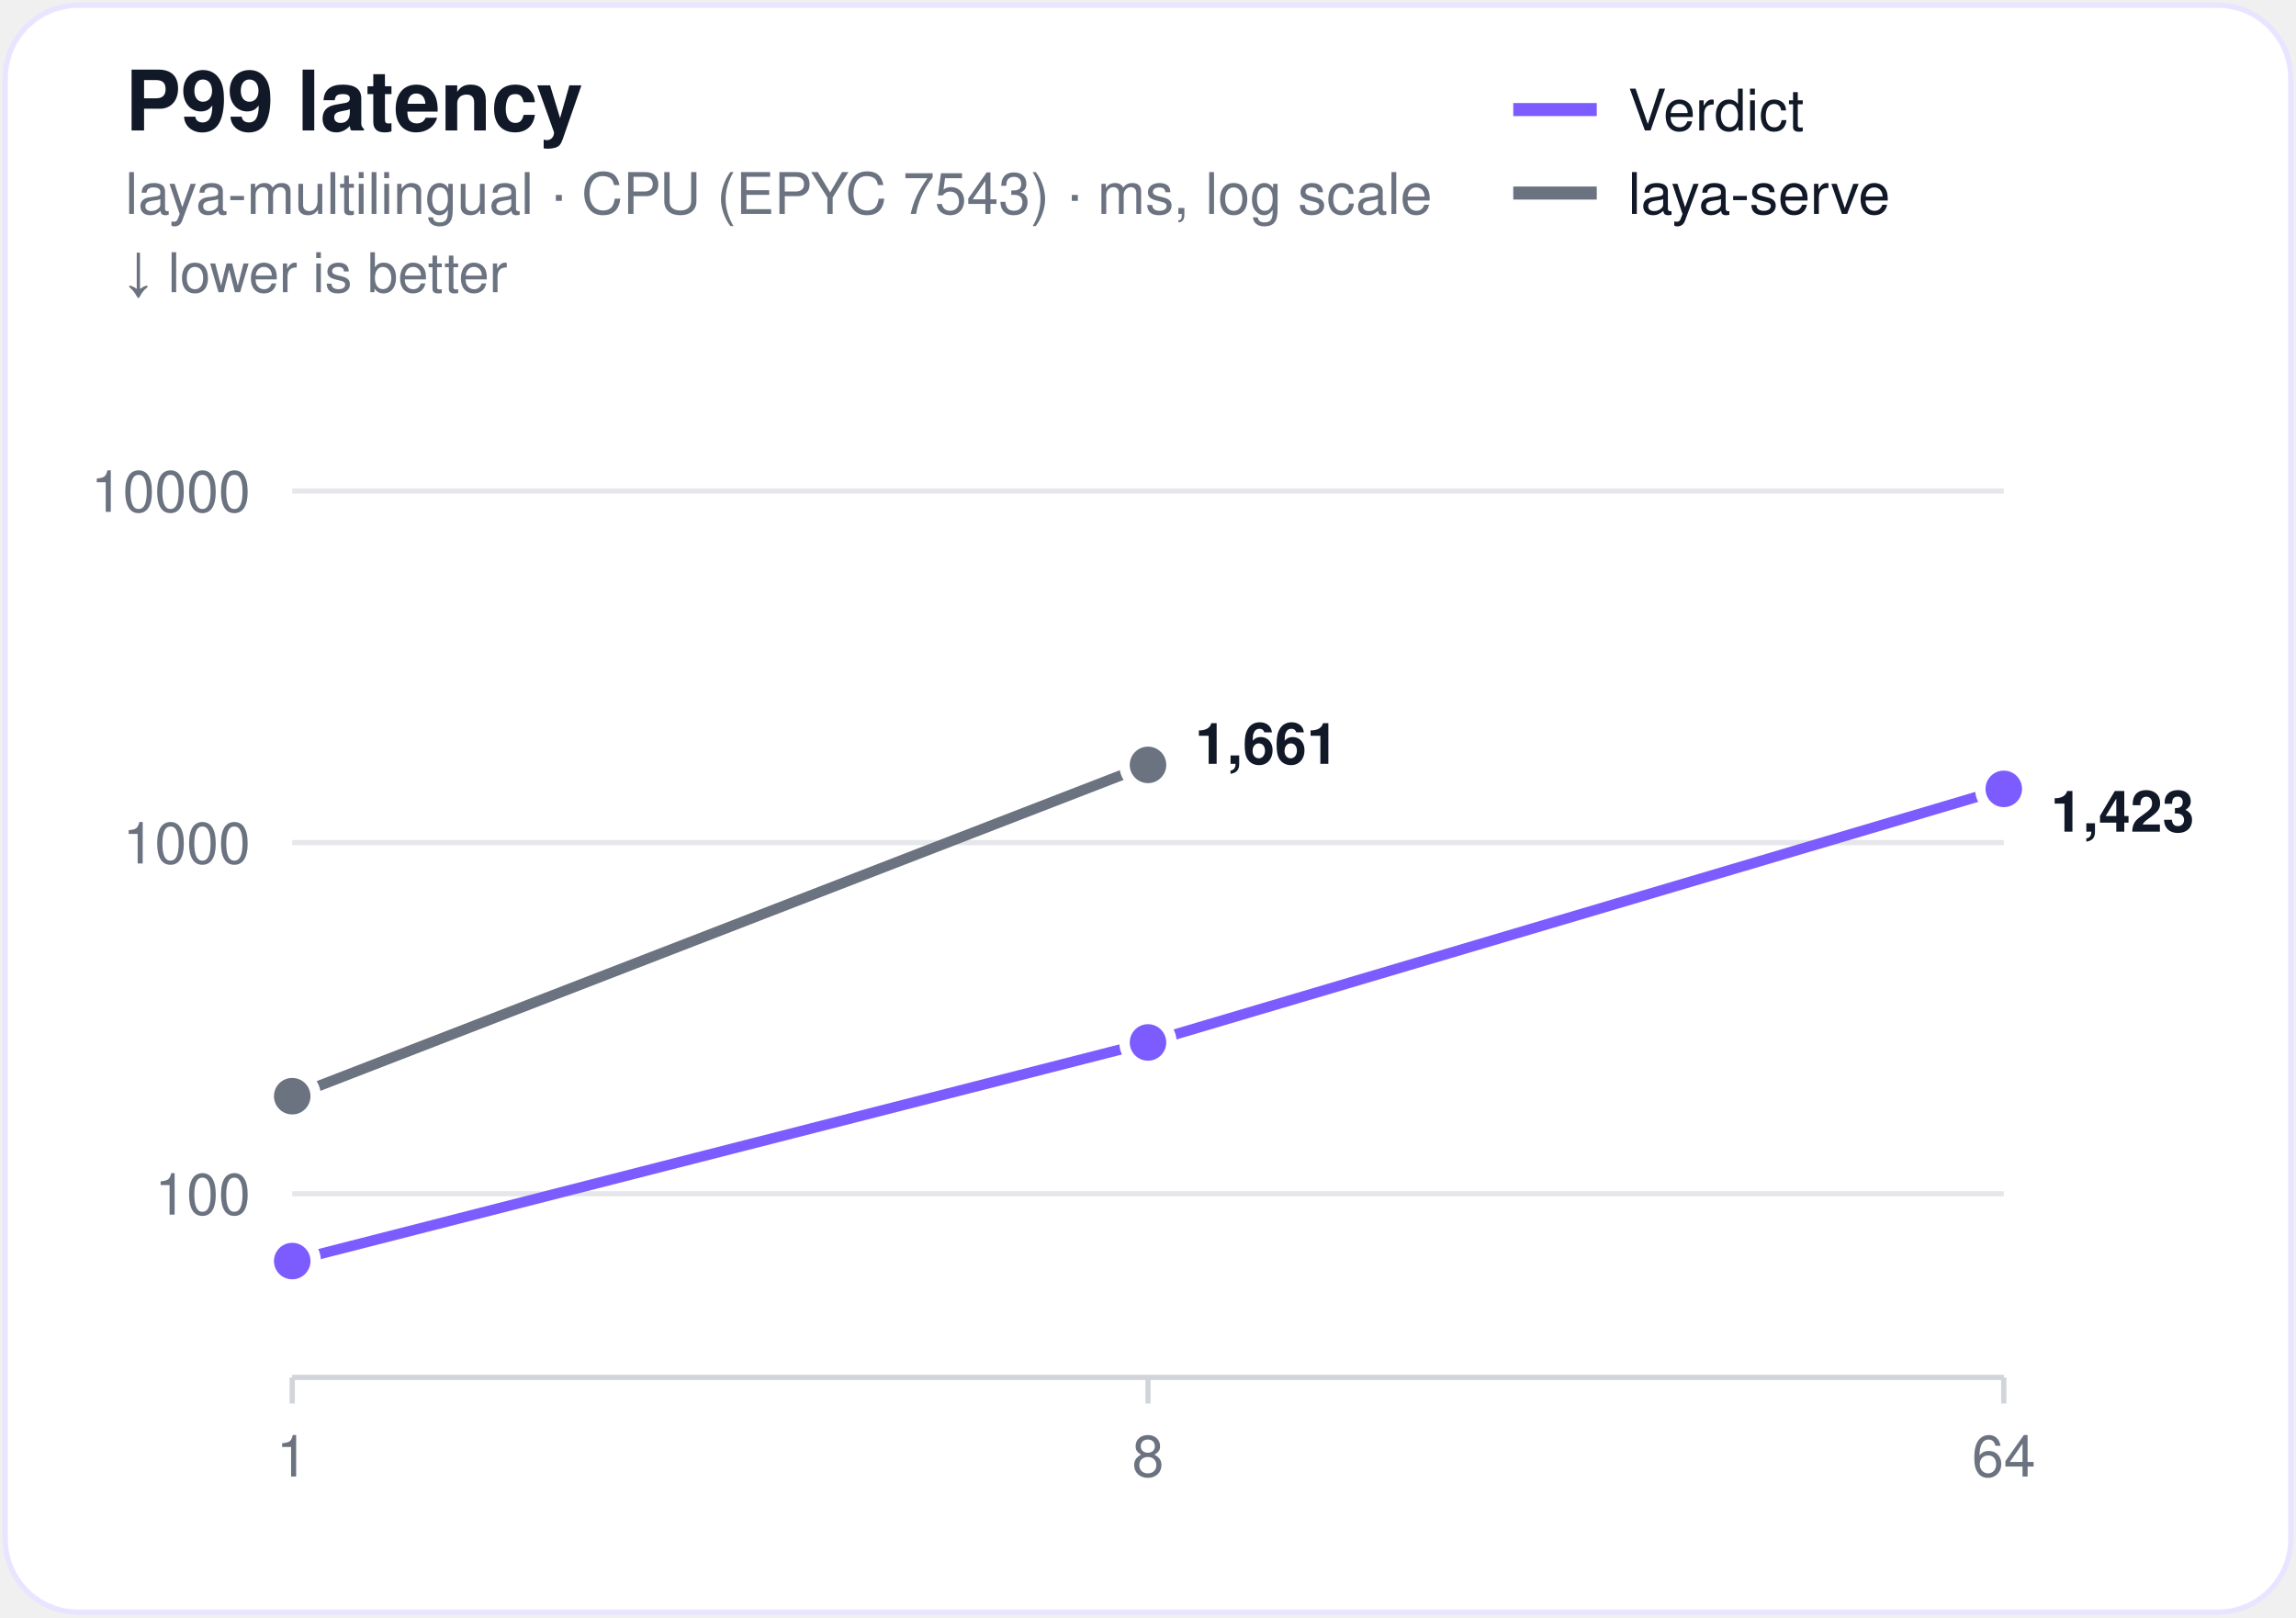
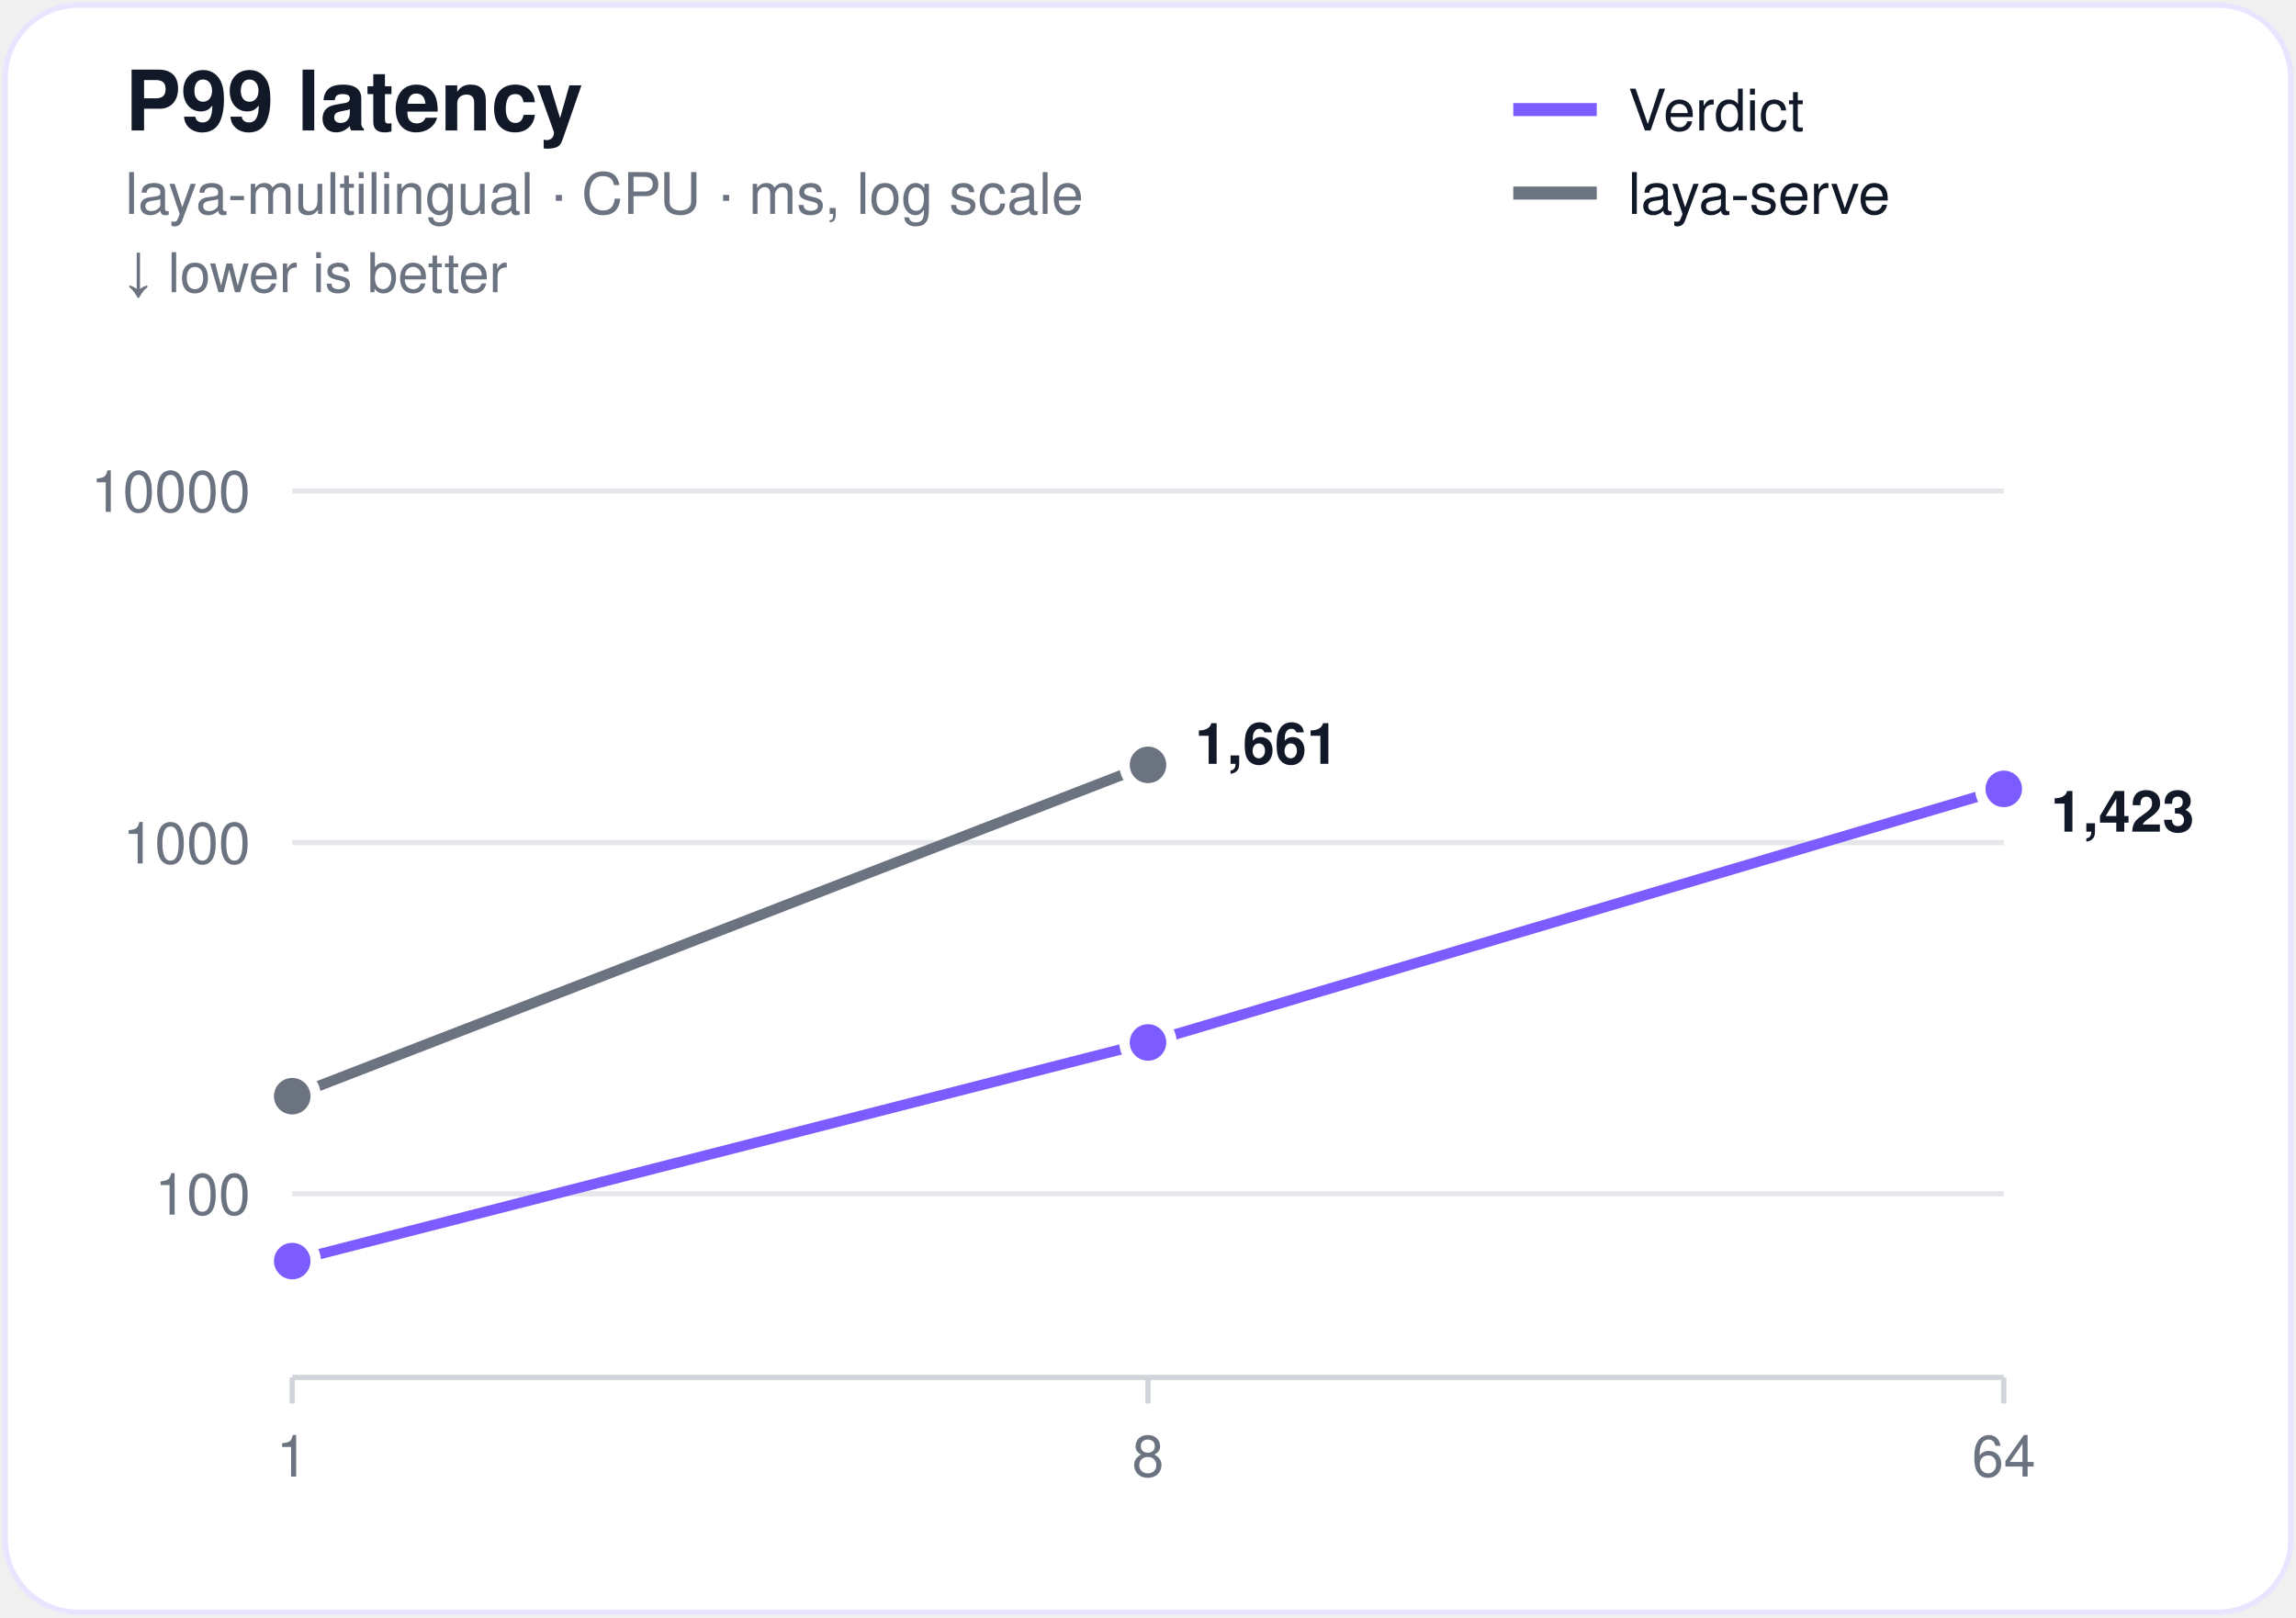
<svg xmlns="http://www.w3.org/2000/svg" width="440" height="310" viewBox="0 0 440 310" font-family="-apple-system, 'SF Pro Text', 'Segoe UI', Helvetica, Arial, sans-serif">
  <rect x="1" y="1" width="438" height="308" rx="14" fill="#FFFFFF" stroke="#E9E4FF" stroke-width="1" />
  <text x="24" y="25" font-size="16" font-weight="600" fill="#111827">P99 latency</text>
-   <text x="24" y="41" font-size="11" fill="#6B7280">laya-multilingual · CPU (EPYC 7543) · ms, log scale</text>
+   <text x="24" y="41" font-size="11" fill="#6B7280">laya-multilingual · CPU · ms, log scale</text>
  <text x="24" y="56" font-size="10.5" fill="#6B7280">↓ lower is better</text>
  <line x1="290" y1="21" x2="306" y2="21" stroke="#7C5CFF" stroke-width="2.5" />
  <text x="312" y="25" font-size="11" fill="#111827">Verdict</text>
  <line x1="290" y1="37" x2="306" y2="37" stroke="#6B7280" stroke-width="2.5" />
  <text x="312" y="41" font-size="11" fill="#111827">laya-serve</text>
  <line x1="56" y1="228.8" x2="384" y2="228.8" stroke="#E5E7EB" stroke-width="1" />
  <text x="48" y="232.8" font-size="11" fill="#6B7280" text-anchor="end">100</text>
  <line x1="56" y1="161.5" x2="384" y2="161.5" stroke="#E5E7EB" stroke-width="1" />
  <text x="48" y="165.5" font-size="11" fill="#6B7280" text-anchor="end">1000</text>
  <line x1="56" y1="94.1" x2="384" y2="94.1" stroke="#E5E7EB" stroke-width="1" />
  <text x="48" y="98.1" font-size="11" fill="#6B7280" text-anchor="end">10000</text>
  <path d="M56.0 210.1 L220.0 146.6" fill="none" stroke="#6B7280" stroke-width="2" stroke-linecap="round" stroke-linejoin="round" />
  <circle cx="56" cy="210.1" r="4.5" fill="#6B7280" stroke="#FFFFFF" stroke-width="2" />
  <circle cx="220" cy="146.6" r="4.5" fill="#6B7280" stroke="#FFFFFF" stroke-width="2" />
  <path d="M56.0 241.7 L220.0 199.8 L384.0 151.2" fill="none" stroke="#7C5CFF" stroke-width="2" stroke-linecap="round" stroke-linejoin="round" />
  <circle cx="56" cy="241.7" r="4.5" fill="#7C5CFF" stroke="#FFFFFF" stroke-width="2" />
  <circle cx="220" cy="199.8" r="4.5" fill="#7C5CFF" stroke="#FFFFFF" stroke-width="2" />
  <circle cx="384" cy="151.2" r="4.5" fill="#7C5CFF" stroke="#FFFFFF" stroke-width="2" />
  <text x="229" y="146.4" font-size="11" font-weight="600" fill="#111827" font-variant-numeric="tabular-nums">1,661</text>
  <text x="393" y="159.4" font-size="11" font-weight="600" fill="#111827" font-variant-numeric="tabular-nums">1,423</text>
  <line x1="56" y1="264" x2="384" y2="264" stroke="#D1D5DB" stroke-width="1" />
  <line x1="56" y1="264" x2="56" y2="269" stroke="#D1D5DB" stroke-width="1" />
  <text x="56" y="283" font-size="11" fill="#6B7280" text-anchor="middle">1</text>
  <line x1="220" y1="264" x2="220" y2="269" stroke="#D1D5DB" stroke-width="1" />
  <text x="220" y="283" font-size="11" fill="#6B7280" text-anchor="middle">8</text>
  <line x1="384" y1="264" x2="384" y2="269" stroke="#D1D5DB" stroke-width="1" />
  <text x="384" y="283" font-size="11" fill="#6B7280" text-anchor="middle">64</text>
</svg>
